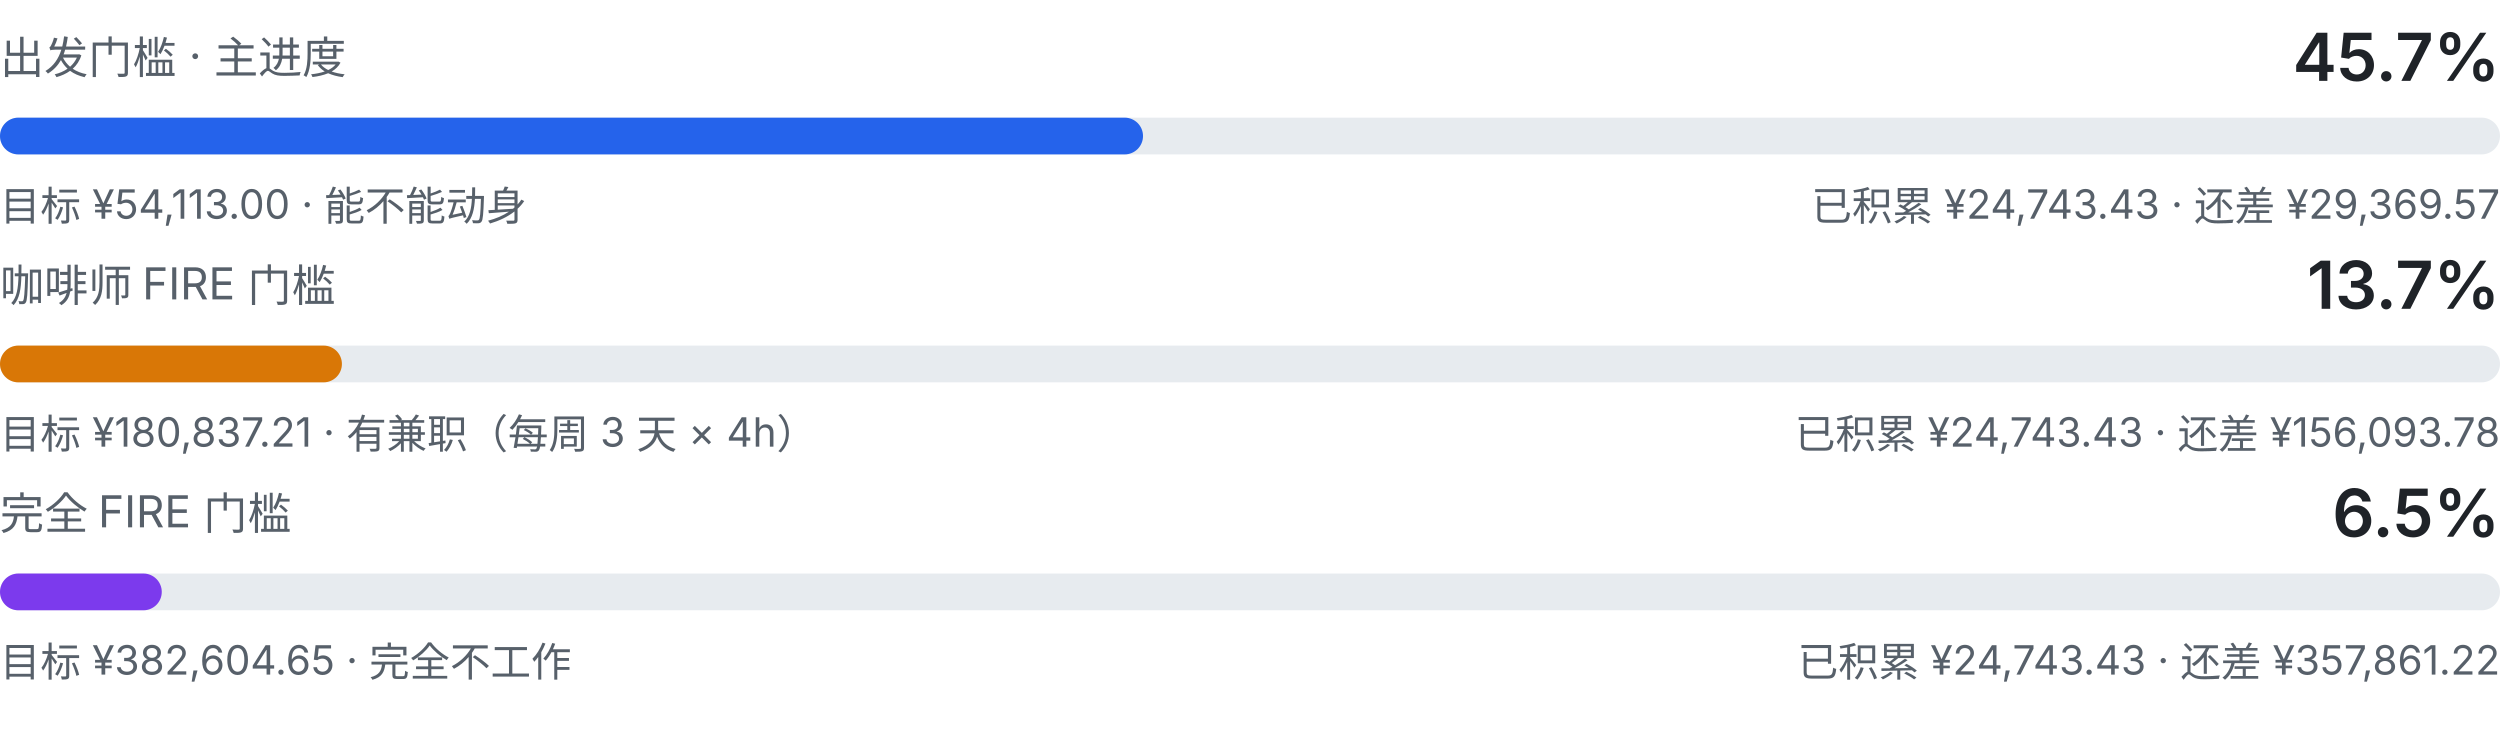
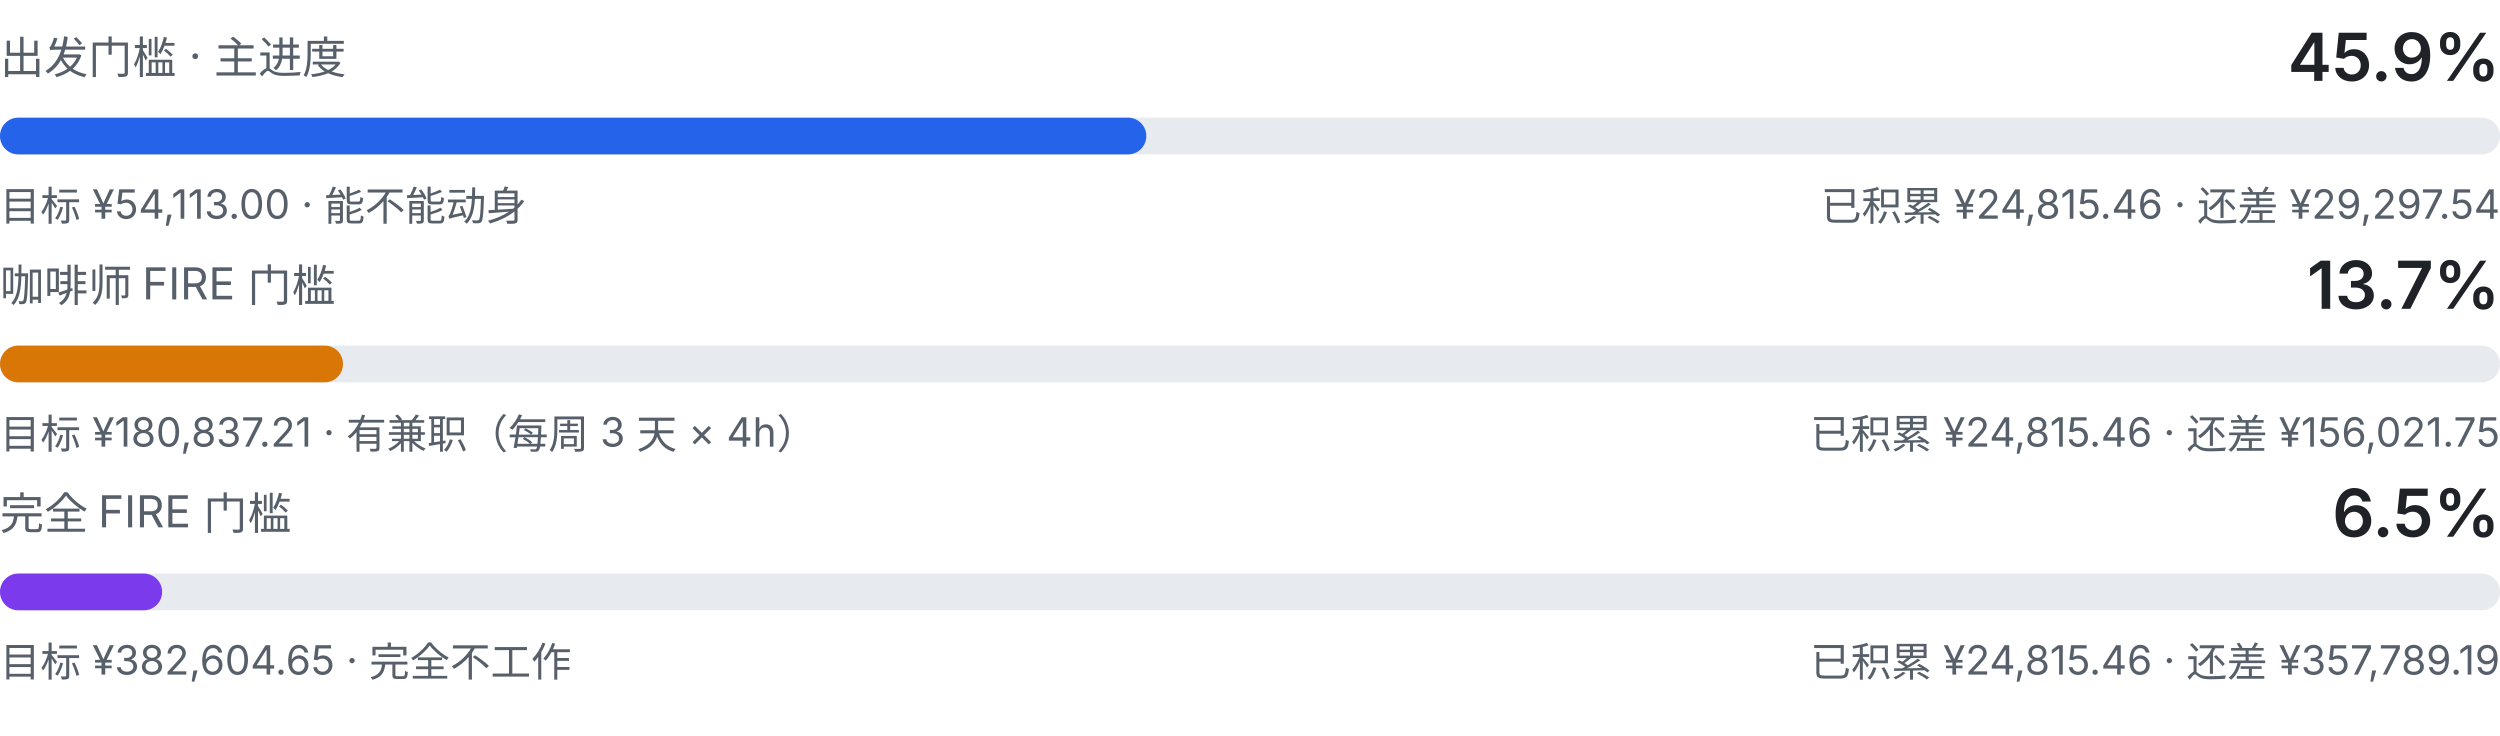
<svg xmlns="http://www.w3.org/2000/svg" viewBox="0 0 680 200" width="680" height="200" role="img" aria-label="三级门槛进度：出发门槛、咖啡师 FIRE、完全 FIRE">
  <style>
    .fg { fill: #1f2328; font-family: ui-sans-serif, system-ui, -apple-system, "Segoe UI", sans-serif; }
    .fg-muted { fill: #57606a; font-family: ui-sans-serif, system-ui, -apple-system, "Segoe UI", sans-serif; }
    .track { fill: #e7ebef; }
    .fill-a { fill: #2563eb; }
    .fill-b { fill: #d97706; }
    .fill-c { fill: #7c3aed; }
    @media (prefers-color-scheme: dark) {
      .fg { fill: #e6edf3; }
      .fg-muted { fill: #8b949e; }
      .track { fill: #21262d; }
      .fill-a { fill: #60a5fa; }
      .fill-b { fill: #f0b429; }
      .fill-c { fill: #a78bfa; }
    }
  </style>
  <text class="fg-muted" x="0" y="20" font-size="12">出发门槛 · 主进度</text>
-   <text class="fg" x="680" y="22" text-anchor="end" font-size="18" font-weight="600">45.7%</text>
+   <text class="fg" x="680" y="22" text-anchor="end" font-size="18" font-weight="600">45.9%</text>
  <rect class="track" x="0" y="32" width="680" height="10" rx="5.0" />
-   <rect class="fill-a" x="0" y="32" width="310.9" height="10" rx="5.0" />
+   <rect class="fill-a" x="0" y="32" width="311.8" height="10" rx="5.0" />
  <text class="fg-muted" x="0" y="60" font-size="11">目标 ¥54,113.00 · 能不能动身</text>
-   <text class="fg-muted" x="680" y="60" text-anchor="end" font-size="11">已积累 ¥24,743.43 · 还差 ¥29,369.57</text>
+   <text class="fg-muted" x="680" y="60" text-anchor="end" font-size="11">已积累 ¥24,815.46 · 还差 ¥29,297.54</text>
  <text class="fg-muted" x="0" y="82" font-size="12">咖啡师 FIRE 门槛</text>
  <text class="fg" x="680" y="84" text-anchor="end" font-size="18" font-weight="600">13.7%</text>
  <rect class="track" x="0" y="94" width="680" height="10" rx="5.0" />
-   <rect class="fill-b" x="0" y="94" width="93.0" height="10" rx="5.0" />
+   <rect class="fill-b" x="0" y="94" width="93.3" height="10" rx="5.0" />
  <text class="fg-muted" x="0" y="122" font-size="11">目标 ¥180,837.21 · 有兼职（每周 3 天 × 4h）</text>
-   <text class="fg-muted" x="680" y="122" text-anchor="end" font-size="11">已积累 ¥24,743.43 · 还差 ¥156,093.78</text>
+   <text class="fg-muted" x="680" y="122" text-anchor="end" font-size="11">已积累 ¥24,815.46 · 还差 ¥156,021.75</text>
  <text class="fg-muted" x="0" y="144" font-size="12">完全 FIRE 门槛</text>
  <text class="fg" x="680" y="146" text-anchor="end" font-size="18" font-weight="600">6.5%</text>
  <rect class="track" x="0" y="156" width="680" height="10" rx="5.0" />
-   <rect class="fill-c" x="0" y="156" width="44.0" height="10" rx="5.0" />
+   <rect class="fill-c" x="0" y="156" width="44.1" height="10" rx="5.0" />
  <text class="fg-muted" x="0" y="184" font-size="11">目标 ¥382,604.65 · 完全不工作</text>
-   <text class="fg-muted" x="680" y="184" text-anchor="end" font-size="11">已积累 ¥24,743.43 · 还差 ¥357,861.22</text>
+   <text class="fg-muted" x="680" y="184" text-anchor="end" font-size="11">已积累 ¥24,815.46 · 还差 ¥357,789.19</text>
</svg>
